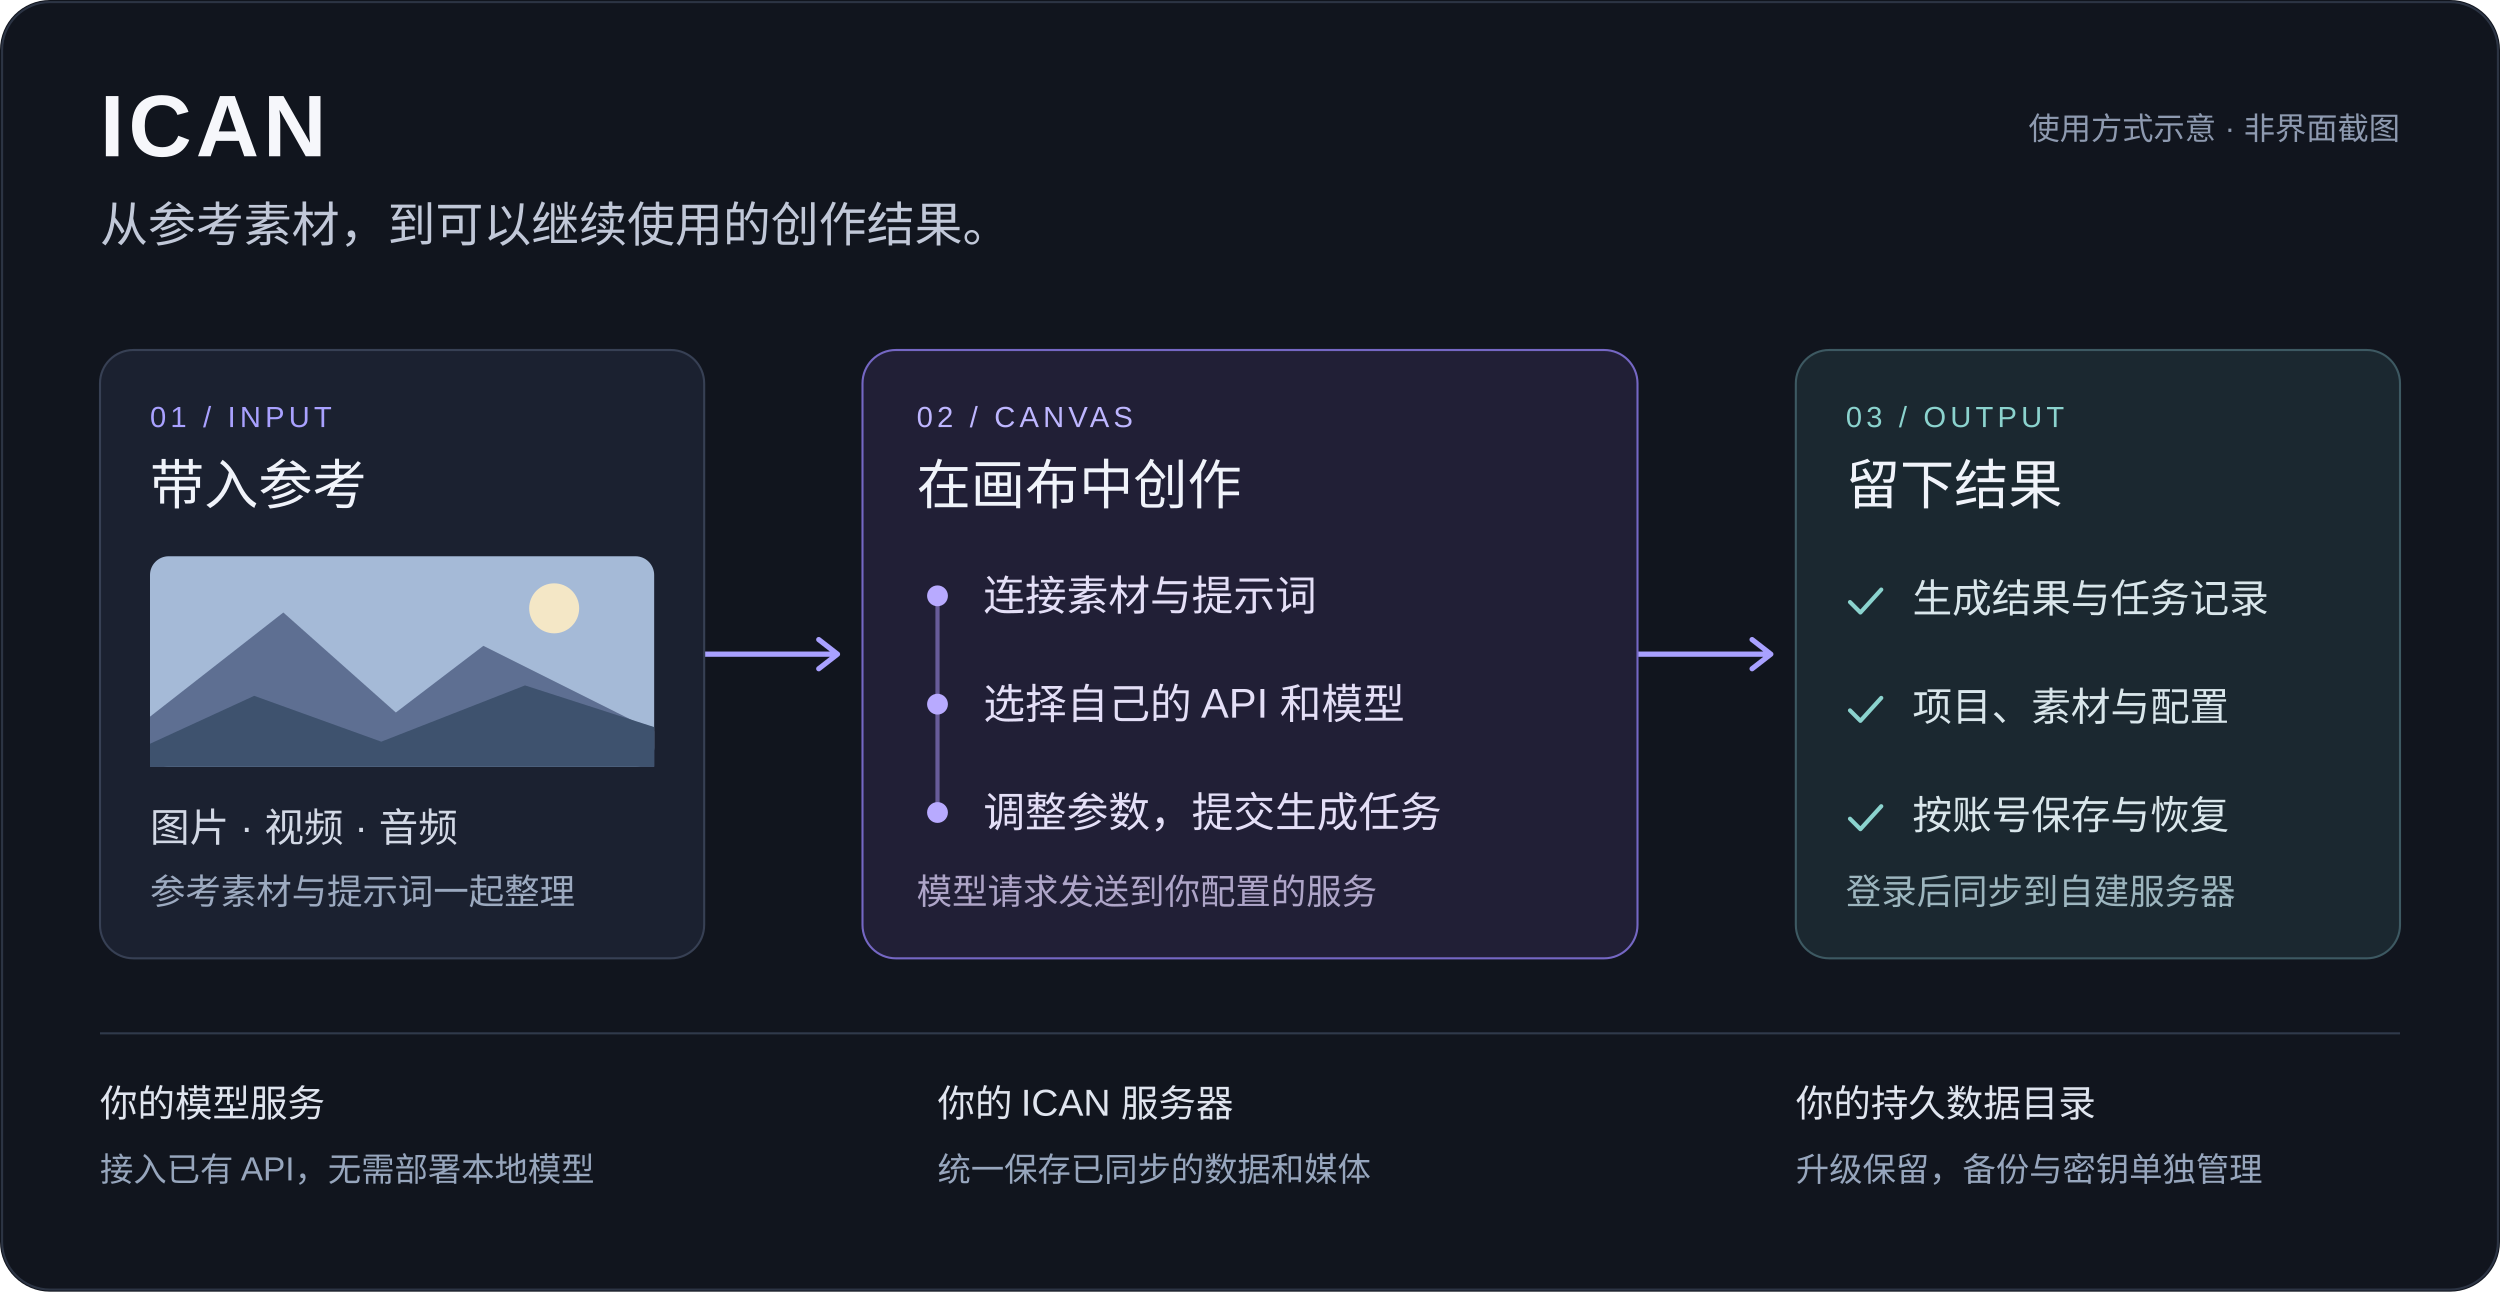
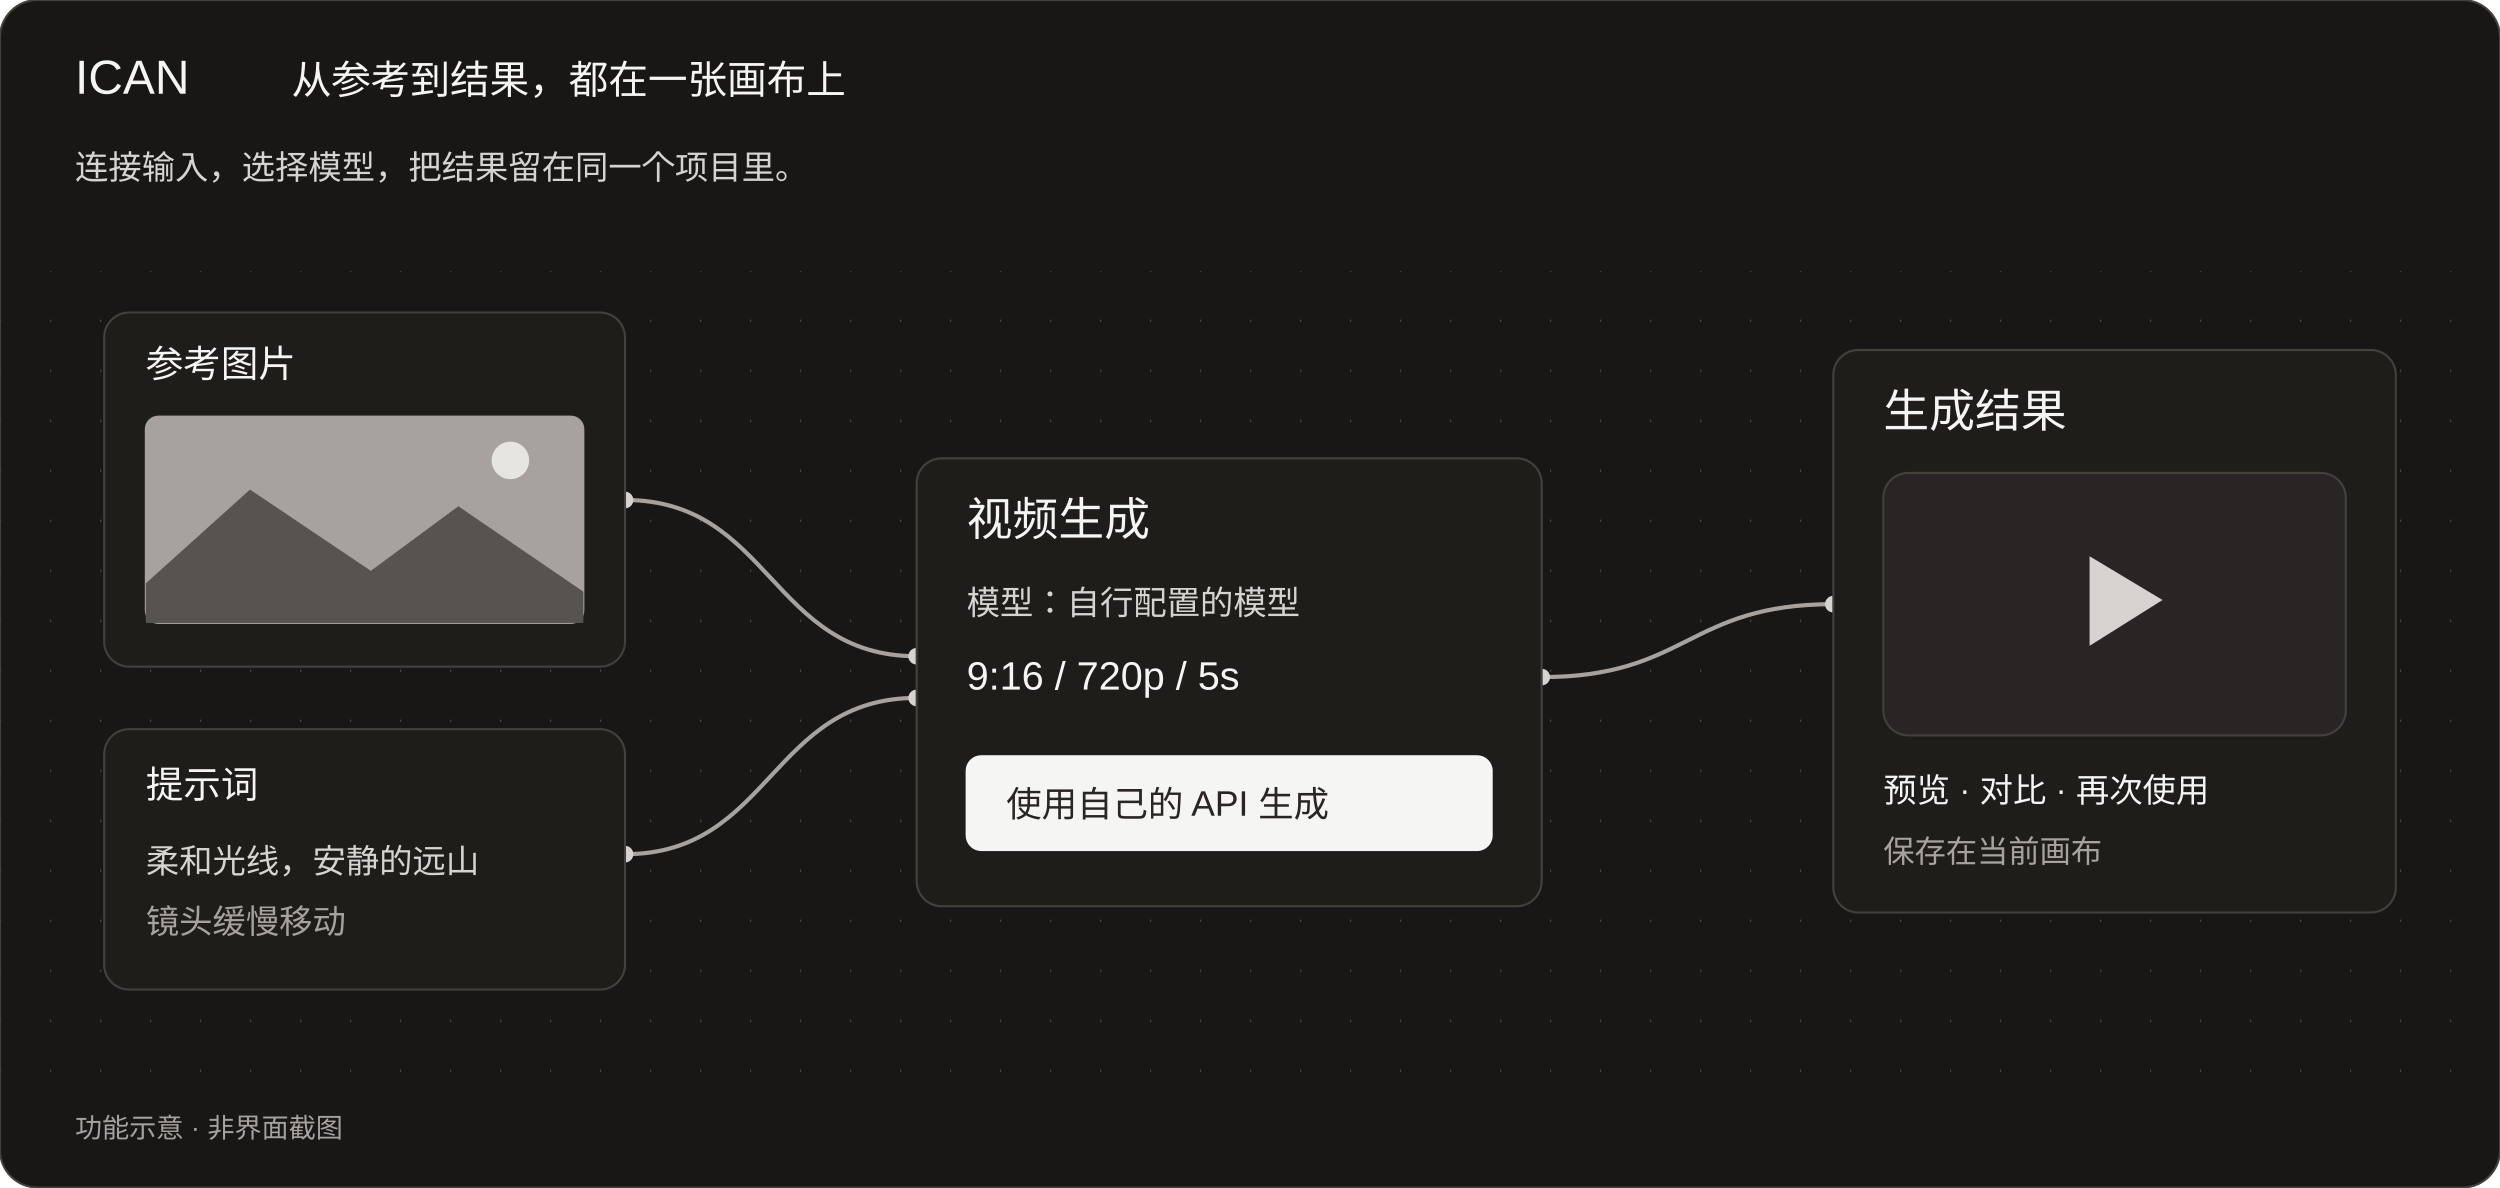
- <svg xmlns="http://www.w3.org/2000/svg" width="1200" height="620" viewBox="0 0 1200 620" role="img" aria-labelledby="title desc">
-   <rect width="1200" height="620" rx="24" fill="#11151e" />
-   <rect x="1" y="1" width="1198" height="618" rx="23" fill="none" stroke="#2c3444" />
-   <g font-family="Arial,'Noto Sans CJK SC','Microsoft YaHei','PingFang SC',sans-serif">
-     <text x="48" y="75" font-size="42" font-weight="700" letter-spacing="2" fill="#f6f7fb">ICAN</text>
-     <text x="48" y="116" font-size="23" fill="#c1c8d8">从参考素材，到可以继续使用的创作结果。</text>
-     <text x="1152" y="67" text-anchor="end" font-size="15" fill="#8e9ab0">使用方式示意 · 非界面截图</text>
-     <path d="M338 314 H402 M393 307 402 314 393 321" fill="none" stroke="#a9a1ff" stroke-width="2.5" stroke-linecap="round" stroke-linejoin="round" />
-     <path d="M786 314 H850 M841 307 850 314 841 321" fill="none" stroke="#a9a1ff" stroke-width="2.5" stroke-linecap="round" stroke-linejoin="round" />
-     <rect x="48" y="168" width="290" height="292" rx="16" fill="#1b2130" stroke="#374054" />
-     <text x="72" y="205" font-size="14" letter-spacing="2" fill="#a9a1ff">01 / INPUT</text>
-     <text x="72" y="242" font-size="26" fill="#f0f3fa">带入参考</text>
-     <rect x="72" y="267" width="242" height="101" rx="9" fill="#a5bad7" />
-     <circle cx="266" cy="292" r="12" fill="#f4e7c6" />
-     <path d="M72 344 136 294 190 342 232 310 314 351 V368 H72Z" fill="#5e6f92" />
-     <path d="M72 357 122 334 183 356 252 329 314 349 V368 H72Z" fill="#3e526e" />
-     <text x="72" y="404" font-size="19" fill="#d2d8e5">图片 · 视频 · 音频</text>
-     <text x="72" y="434" font-size="17" fill="#9caac0">参考素材与提示词一起整理</text>
-     <rect x="414" y="168" width="372" height="292" rx="16" fill="#211f36" stroke="#7567c4" />
-     <text x="440" y="205" font-size="14" letter-spacing="2" fill="#beb6ff">02 / CANVAS</text>
-     <text x="440" y="242" font-size="26" fill="#f0f3fa">在画布中创作</text>
-     <path d="M450 286 V391" fill="none" stroke="#685c9a" stroke-width="2" />
-     <circle cx="450" cy="286" r="5" fill="#b8aaff" />
-     <circle cx="450" cy="338" r="5" fill="#b8aaff" />
-     <circle cx="450" cy="390" r="5" fill="#b8aaff" />
-     <text x="472" y="293" font-size="20" fill="#e4dff7">连接素材与提示词</text>
-     <text x="472" y="345" font-size="20" fill="#e4dff7">选择自己的 API 和模型</text>
-     <text x="472" y="397" font-size="20" fill="#e4dff7">调整参数，提交生成任务</text>
-     <text x="440" y="434" font-size="17" fill="#aea5c8">模型请求发送到你配置的服务</text>
-     <rect x="862" y="168" width="290" height="292" rx="16" fill="#1b2830" stroke="#3d5962" />
-     <text x="886" y="205" font-size="14" letter-spacing="2" fill="#8bd3ce">03 / OUTPUT</text>
-     <text x="886" y="242" font-size="26" fill="#f0f3fa">留下结果</text>
-     <g stroke="#8bd3ce" stroke-width="2" fill="none" stroke-linecap="round" stroke-linejoin="round">
-       <path d="m888 289 5 5 10-11" />
-       <path d="m888 341 5 5 10-11" />
-       <path d="m888 393 5 5 10-11" />
-     </g>
-     <text x="918" y="294" font-size="19" fill="#d9e6eb">生成结果与任务记录</text>
-     <text x="918" y="346" font-size="19" fill="#d9e6eb">项目、素材与配置</text>
-     <text x="918" y="398" font-size="19" fill="#d9e6eb">按账号保存与恢复</text>
-     <text x="886" y="434" font-size="17" fill="#9db6bf">登录后同步到自建服务器</text>
-     <path d="M48 496 H1152" stroke="#303a4b" />
-     <text x="48" y="536" font-size="18" fill="#e0e5ef">你的模型服务</text>
-     <text x="48" y="567" font-size="16" fill="#97a6bd">接入已有 API，无需部署本地模型</text>
-     <text x="450" y="536" font-size="18" fill="#e0e5ef">你的 ICAN 服务器</text>
-     <text x="450" y="567" font-size="16" fill="#97a6bd">统一保存已同步的数据和媒体</text>
-     <text x="862" y="536" font-size="18" fill="#e0e5ef">你的持久数据目录</text>
-     <text x="862" y="567" font-size="16" fill="#97a6bd">升级保留，备份与密钥单独管理</text>
+ <svg xmlns="http://www.w3.org/2000/svg" width="1200" height="570" viewBox="0 0 1200 570" role="img" aria-labelledby="title desc">
+   <rect x="0" y="0" width="1200" height="570" rx="18" fill="#181715" stroke="#44403c" />
+   <defs>
+     <pattern id="dots" width="24" height="24" patternUnits="userSpaceOnUse">
+       <circle cx="0" cy="10" r="0.7" fill="#44403c" />
+     </pattern>
+   </defs>
+   <rect x="0" y="130" width="1200" height="405" fill="url(#dots)" />
+   <g font-family="Arial, sans-serif">
+     <text x="36" y="45" font-size="23" fill="#f5f5f4">ICAN</text>
+     <text x="140" y="45" font-size="19" fill="#f5f5f4">从参考到结果，都在一张画布上</text>
+     <text x="36" y="86" font-size="16" fill="#d6d3d1">连接输入，选择模型，把结果留在同一个项目里。</text>
+     <text x="36" y="546" font-size="13" fill="#a8a29e">功能示意 · 非界面截图</text>
+     <path d="M300 240 C370.0 240 370.0 315 440 315" fill="none" stroke="#a8a29e" stroke-width="2" />
+     <circle cx="300" cy="240" r="4" fill="#d6d3d1" />
+     <circle cx="440" cy="315" r="4" fill="#d6d3d1" />
+     <path d="M300 410 C370.0 410 370.0 335 440 335" fill="none" stroke="#a8a29e" stroke-width="2" />
+     <circle cx="300" cy="410" r="4" fill="#d6d3d1" />
+     <circle cx="440" cy="335" r="4" fill="#d6d3d1" />
+     <path d="M740 325 C810.0 325 810.0 290 880 290" fill="none" stroke="#a8a29e" stroke-width="2" />
+     <circle cx="740" cy="325" r="4" fill="#d6d3d1" />
+     <circle cx="880" cy="290" r="4" fill="#d6d3d1" />
+     <rect x="50" y="150" width="250" height="170" rx="12" fill="#1f1d1a" stroke="#44403c" />
+     <text x="70" y="181" font-size="18" fill="#f5f5f4">参考图片</text>
+     <rect x="70" y="200" width="210" height="99" rx="6" fill="#a8a29e" stroke="#a8a29e" />
+     <path d="M70 280 120 235 178 274 220 243 280 284 V299 H70Z" fill="#57534e" />
+     <circle cx="245" cy="221" r="9" fill="#e7e5df" />
+     <rect x="50" y="350" width="250" height="125" rx="12" fill="#1f1d1a" stroke="#44403c" />
+     <text x="70" y="383" font-size="18" fill="#f5f5f4">提示词</text>
+     <text x="70" y="419" font-size="16" fill="#d6d3d1">柔和光线，安静的远山</text>
+     <text x="70" y="448" font-size="16" fill="#a8a29e">镜头缓慢移动</text>
+     <rect x="440" y="220" width="300" height="215" rx="12" fill="#1f1d1a" stroke="#44403c" />
+     <text x="464" y="257" font-size="22" fill="#f5f5f4">视频生成</text>
+     <text x="464" y="295" font-size="16" fill="#d6d3d1">模型：自行配置的模型</text>
+     <text x="464" y="331" font-size="19" fill="#f5f5f4">9:16     /     720p     /     5s</text>
+     <rect x="464" y="363" width="252" height="45" rx="7" fill="#f5f5f4" stroke="#f5f5f4" />
+     <text x="483" y="392" font-size="17" fill="#292524">使用自己的 API 生成</text>
+     <rect x="880" y="168" width="270" height="270" rx="12" fill="#1f1d1a" stroke="#44403c" />
+     <text x="904" y="205" font-size="22" fill="#f5f5f4">生成结果</text>
+     <rect x="904" y="227" width="222" height="126" rx="12" fill="#292524" stroke="#44403c" />
+     <path d="m1003 267 0 43 35-22Z" fill="#d6d3d1" />
+     <text x="904" y="385" font-size="16" fill="#f5f5f4">预览 · 对比 · 再次使用</text>
+     <text x="904" y="414" font-size="15" fill="#a8a29e">保存在当前画布</text>
  </g>
</svg>
